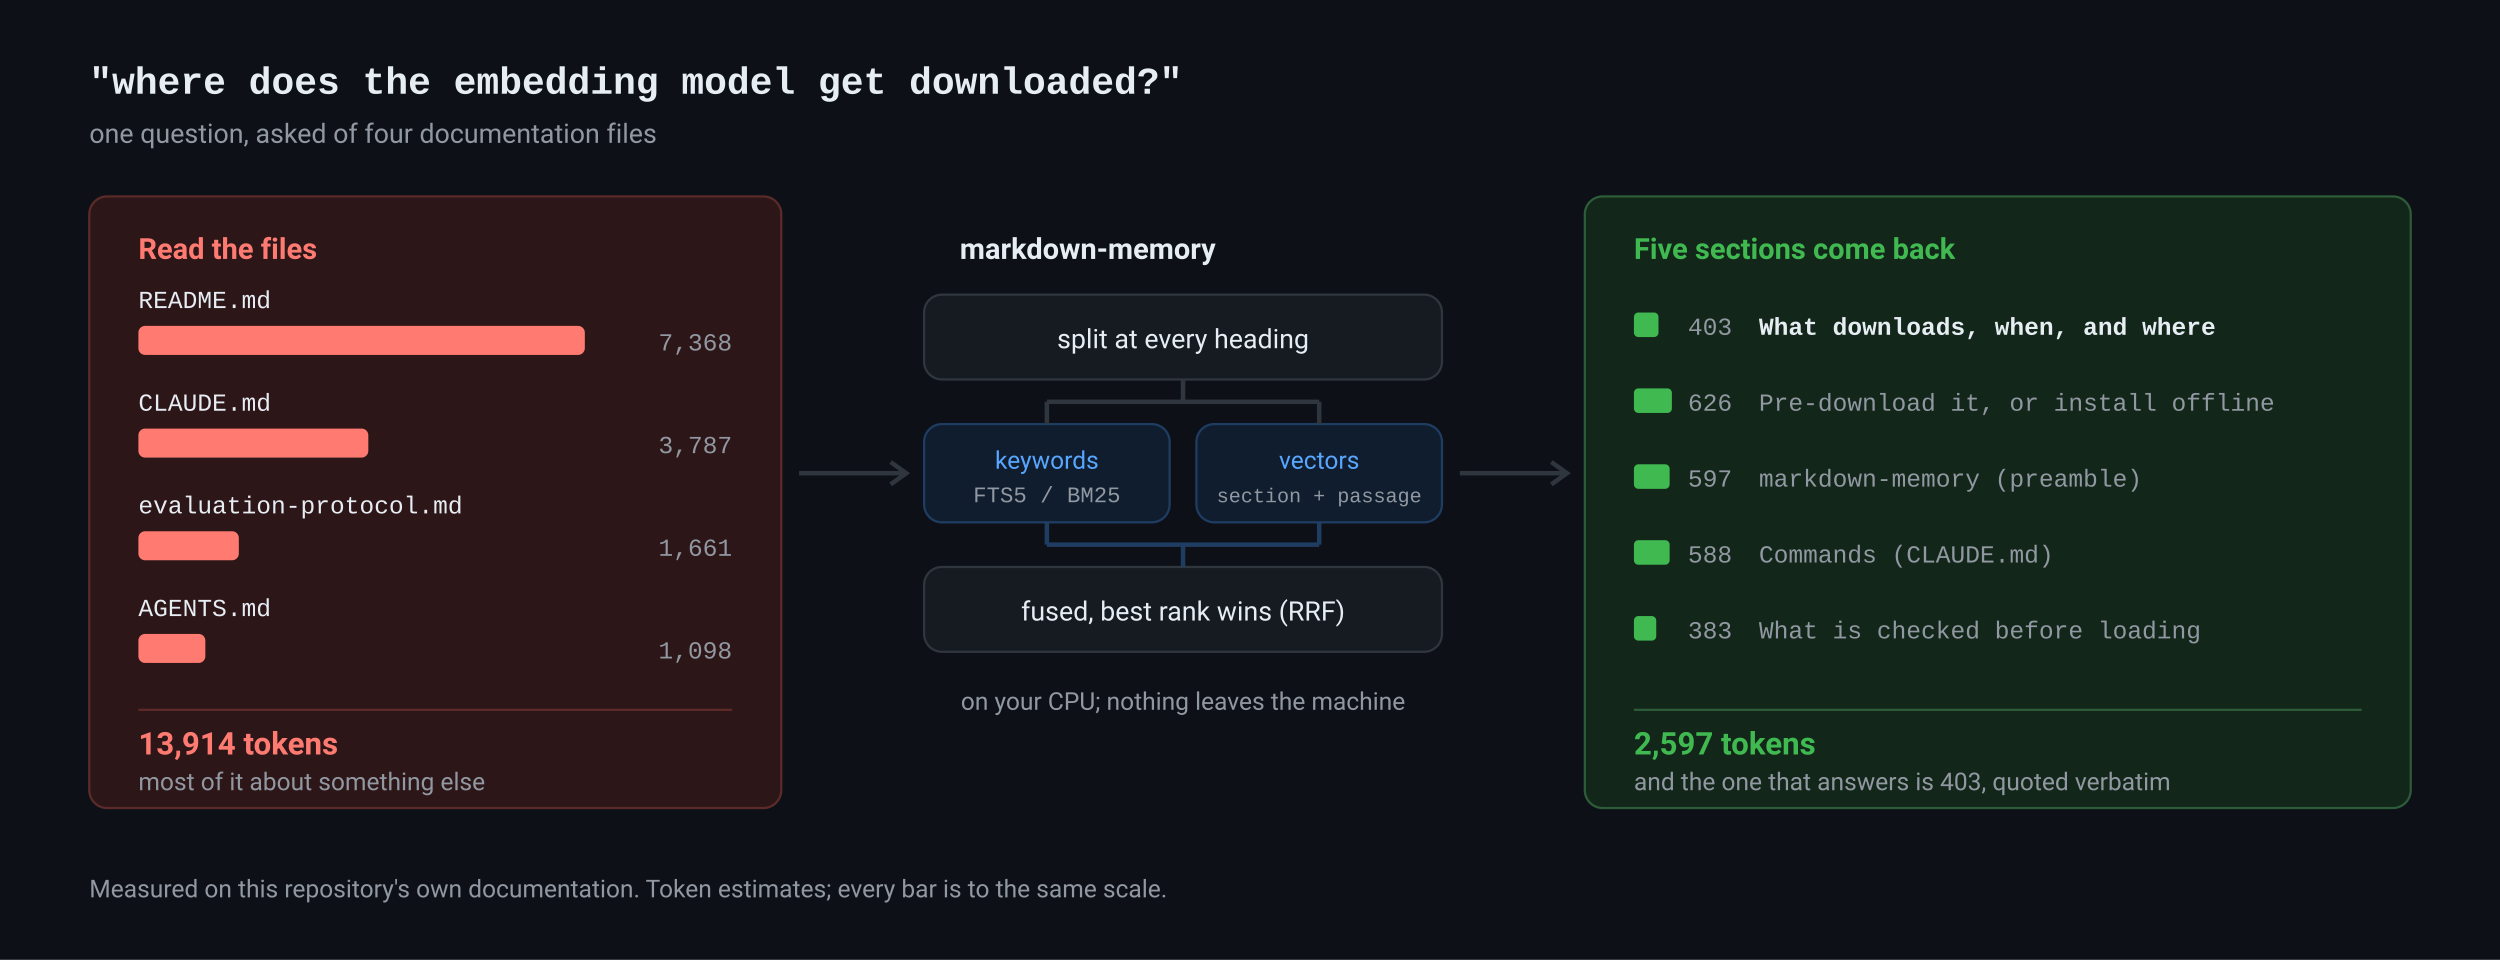
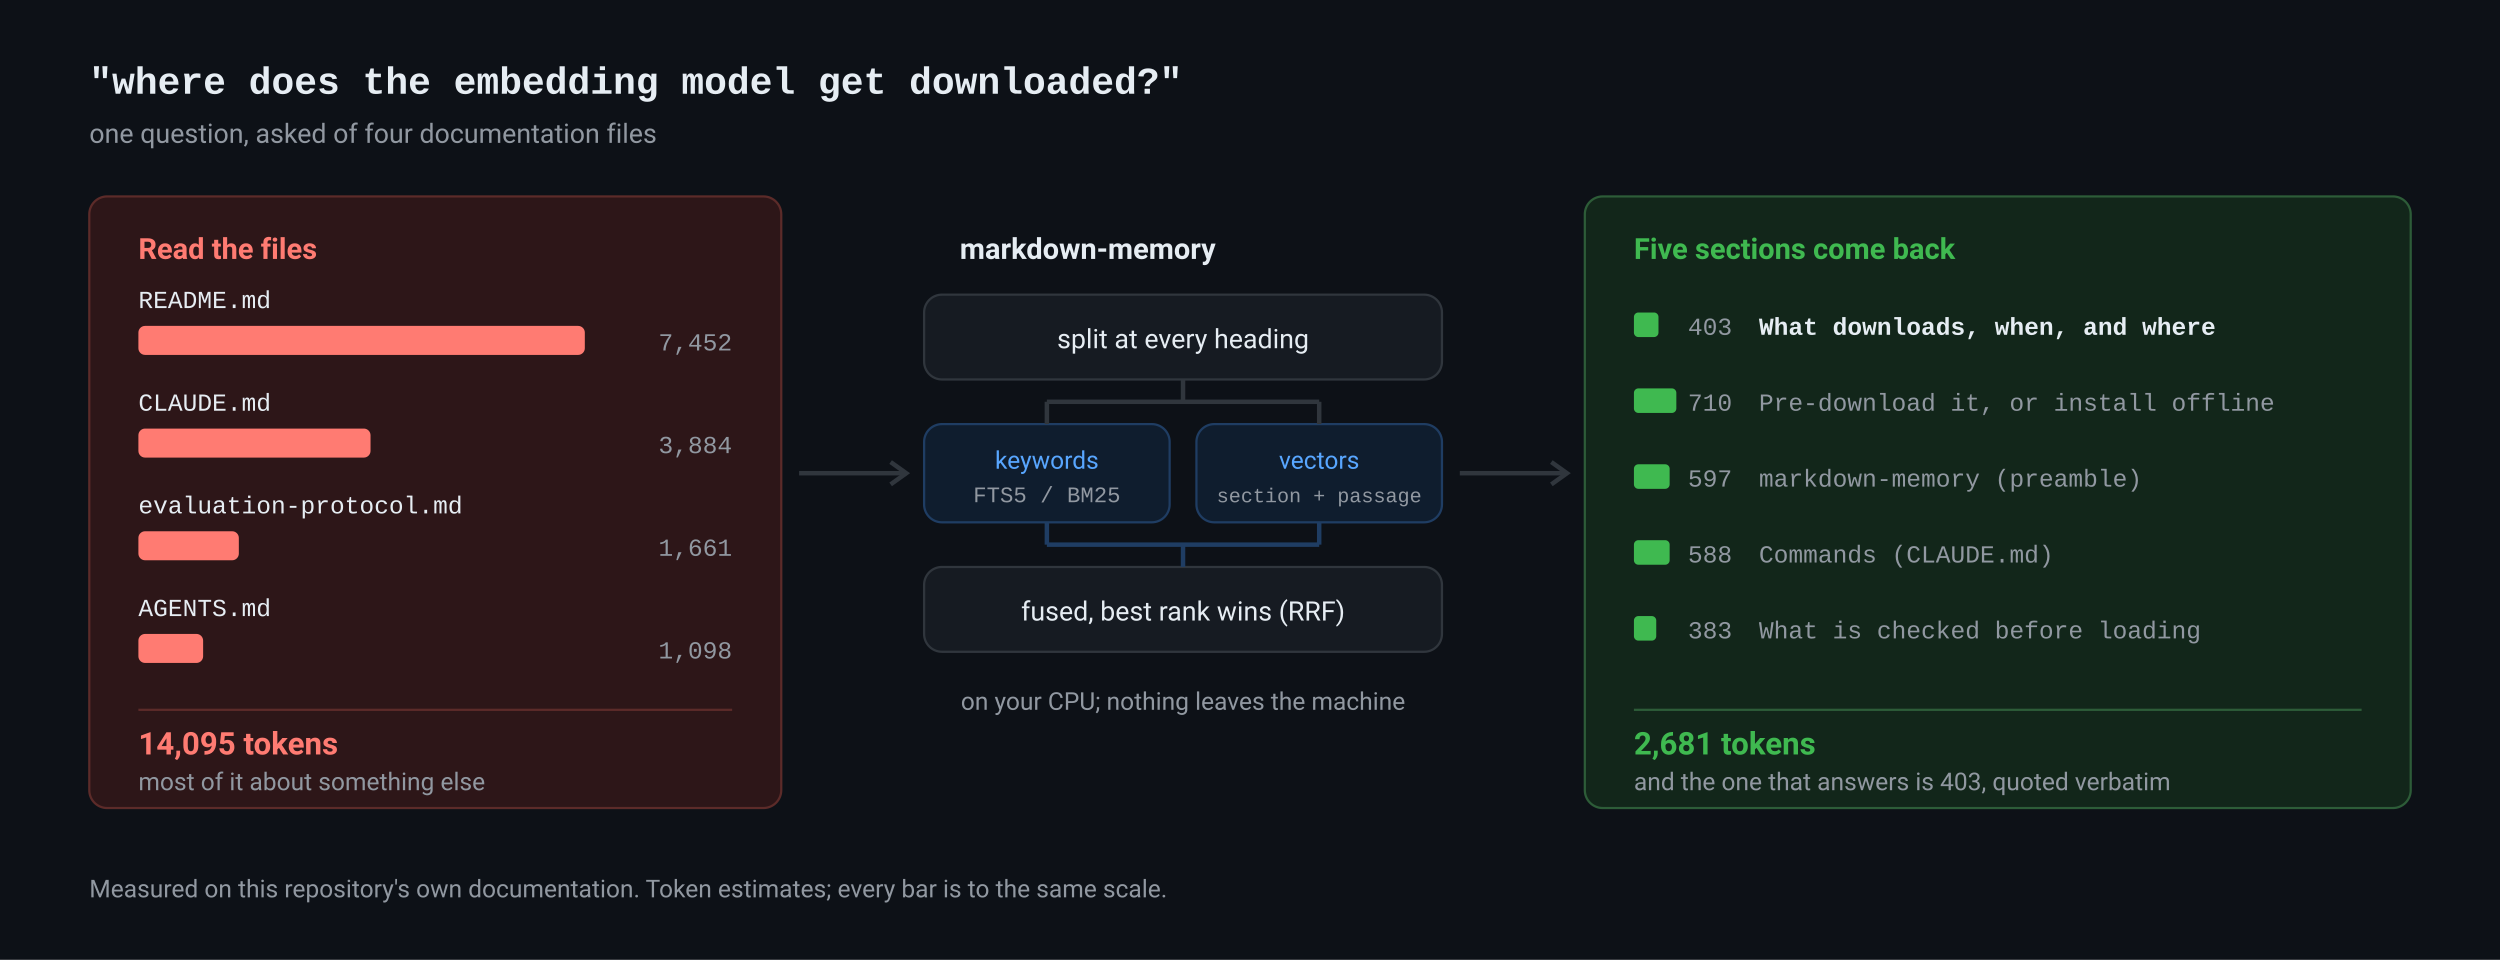
- <svg xmlns="http://www.w3.org/2000/svg" viewBox="0 0 1120 430" width="1120" height="430" role="img" aria-label="One question: reading four whole files costs 13,914 tokens; markdown-memory returns five sections totalling 2,597, and the one that answers is 403 tokens.">
+ <svg xmlns="http://www.w3.org/2000/svg" viewBox="0 0 1120 430" width="1120" height="430" role="img" aria-label="One question: reading four whole files costs 14,095 tokens; markdown-memory returns five sections totalling 2,681, and the one that answers is 403 tokens.">
  <rect width="1120" height="430" fill="#0d1117" />
  <text x="40" y="42" font-family="ui-monospace,SFMono-Regular,Menlo,Consolas,'Liberation Mono',monospace" font-size="17" font-weight="600" fill="#e6edf3" text-anchor="start">"where does the embedding model get downloaded?"</text>
  <text x="40" y="64" font-family="ui-sans-serif,-apple-system,BlinkMacSystemFont,'Segoe UI',Roboto,'Helvetica Neue',Arial,sans-serif" font-size="12" font-weight="400" fill="#9198a1" text-anchor="start">one question, asked of four documentation files</text>
  <rect x="40" y="88" width="310" height="274" rx="8" fill="#2d1618" stroke="#5c2b29" stroke-width="1" />
  <text x="62" y="116" font-family="ui-sans-serif,-apple-system,BlinkMacSystemFont,'Segoe UI',Roboto,'Helvetica Neue',Arial,sans-serif" font-size="13" font-weight="600" fill="#ff7b72" text-anchor="start">Read the files</text>
  <text x="62" y="138" font-family="ui-monospace,SFMono-Regular,Menlo,Consolas,'Liberation Mono',monospace" font-size="11" font-weight="400" fill="#e6edf3" text-anchor="start">README.md</text>
  <rect x="62" y="146" width="200" height="13" rx="3" fill="#ff7b72" stroke="none" stroke-width="1" />
-   <text x="328" y="157" font-family="ui-monospace,SFMono-Regular,Menlo,Consolas,'Liberation Mono',monospace" font-size="11" font-weight="400" fill="#9198a1" text-anchor="end">7,368</text>
+   <text x="328" y="157" font-family="ui-monospace,SFMono-Regular,Menlo,Consolas,'Liberation Mono',monospace" font-size="11" font-weight="400" fill="#9198a1" text-anchor="end">7,452</text>
  <text x="62" y="184" font-family="ui-monospace,SFMono-Regular,Menlo,Consolas,'Liberation Mono',monospace" font-size="11" font-weight="400" fill="#e6edf3" text-anchor="start">CLAUDE.md</text>
-   <rect x="62" y="192" width="103" height="13" rx="3" fill="#ff7b72" stroke="none" stroke-width="1" />
-   <text x="328" y="203" font-family="ui-monospace,SFMono-Regular,Menlo,Consolas,'Liberation Mono',monospace" font-size="11" font-weight="400" fill="#9198a1" text-anchor="end">3,787</text>
+   <rect x="62" y="192" width="104" height="13" rx="3" fill="#ff7b72" stroke="none" stroke-width="1" />
+   <text x="328" y="203" font-family="ui-monospace,SFMono-Regular,Menlo,Consolas,'Liberation Mono',monospace" font-size="11" font-weight="400" fill="#9198a1" text-anchor="end">3,884</text>
  <text x="62" y="230" font-family="ui-monospace,SFMono-Regular,Menlo,Consolas,'Liberation Mono',monospace" font-size="11" font-weight="400" fill="#e6edf3" text-anchor="start">evaluation-protocol.md</text>
  <rect x="62" y="238" width="45" height="13" rx="3" fill="#ff7b72" stroke="none" stroke-width="1" />
  <text x="328" y="249" font-family="ui-monospace,SFMono-Regular,Menlo,Consolas,'Liberation Mono',monospace" font-size="11" font-weight="400" fill="#9198a1" text-anchor="end">1,661</text>
  <text x="62" y="276" font-family="ui-monospace,SFMono-Regular,Menlo,Consolas,'Liberation Mono',monospace" font-size="11" font-weight="400" fill="#e6edf3" text-anchor="start">AGENTS.md</text>
-   <rect x="62" y="284" width="30" height="13" rx="3" fill="#ff7b72" stroke="none" stroke-width="1" />
+   <rect x="62" y="284" width="29" height="13" rx="3" fill="#ff7b72" stroke="none" stroke-width="1" />
  <text x="328" y="295" font-family="ui-monospace,SFMono-Regular,Menlo,Consolas,'Liberation Mono',monospace" font-size="11" font-weight="400" fill="#9198a1" text-anchor="end">1,098</text>
  <path d="M62 318 L328 318" stroke="#5c2b29" stroke-width="1" />
-   <text x="62" y="338" font-family="ui-sans-serif,-apple-system,BlinkMacSystemFont,'Segoe UI',Roboto,'Helvetica Neue',Arial,sans-serif" font-size="14" font-weight="600" fill="#ff7b72" text-anchor="start">13,914 tokens</text>
+   <text x="62" y="338" font-family="ui-sans-serif,-apple-system,BlinkMacSystemFont,'Segoe UI',Roboto,'Helvetica Neue',Arial,sans-serif" font-size="14" font-weight="600" fill="#ff7b72" text-anchor="start">14,095 tokens</text>
  <text x="62" y="354" font-family="ui-sans-serif,-apple-system,BlinkMacSystemFont,'Segoe UI',Roboto,'Helvetica Neue',Arial,sans-serif" font-size="11" font-weight="400" fill="#9198a1" text-anchor="start">most of it about something else</text>
  <text x="430" y="116" font-family="ui-sans-serif,-apple-system,BlinkMacSystemFont,'Segoe UI',Roboto,'Helvetica Neue',Arial,sans-serif" font-size="13" font-weight="600" fill="#e6edf3" text-anchor="start">markdown-memory</text>
  <rect x="414" y="132" width="232" height="38" rx="8" fill="#161b22" stroke="#30363d" stroke-width="1" />
  <text x="530" y="156" font-family="ui-sans-serif,-apple-system,BlinkMacSystemFont,'Segoe UI',Roboto,'Helvetica Neue',Arial,sans-serif" font-size="12" font-weight="400" fill="#e6edf3" text-anchor="middle">split at every heading</text>
  <rect x="414" y="190" width="110" height="44" rx="8" fill="#0f1d2e" stroke="#1f3d63" stroke-width="1" />
  <text x="469" y="210" font-family="ui-sans-serif,-apple-system,BlinkMacSystemFont,'Segoe UI',Roboto,'Helvetica Neue',Arial,sans-serif" font-size="11" font-weight="400" fill="#58a6ff" text-anchor="middle">keywords</text>
  <text x="469" y="225" font-family="ui-monospace,SFMono-Regular,Menlo,Consolas,'Liberation Mono',monospace" font-size="10" font-weight="400" fill="#9198a1" text-anchor="middle">FTS5 / BM25</text>
  <rect x="536" y="190" width="110" height="44" rx="8" fill="#0f1d2e" stroke="#1f3d63" stroke-width="1" />
  <text x="591" y="210" font-family="ui-sans-serif,-apple-system,BlinkMacSystemFont,'Segoe UI',Roboto,'Helvetica Neue',Arial,sans-serif" font-size="11" font-weight="400" fill="#58a6ff" text-anchor="middle">vectors</text>
  <text x="591" y="225" font-family="ui-monospace,SFMono-Regular,Menlo,Consolas,'Liberation Mono',monospace" font-size="9" font-weight="400" fill="#9198a1" text-anchor="middle">section + passage</text>
  <rect x="414" y="254" width="232" height="38" rx="8" fill="#161b22" stroke="#30363d" stroke-width="1" />
  <text x="530" y="278" font-family="ui-sans-serif,-apple-system,BlinkMacSystemFont,'Segoe UI',Roboto,'Helvetica Neue',Arial,sans-serif" font-size="12" font-weight="400" fill="#e6edf3" text-anchor="middle">fused, best rank wins (RRF)</text>
  <path d="M530 170 L530 180 M469 180 L591 180 M469 180 L469 190 M591 180 L591 190" stroke="#30363d" stroke-width="2" fill="none" />
  <path d="M469 234 L469 244 M591 234 L591 244 M469 244 L591 244 M530 244 L530 254" stroke="#1f3d63" stroke-width="2" fill="none" />
  <text x="530" y="318" font-family="ui-sans-serif,-apple-system,BlinkMacSystemFont,'Segoe UI',Roboto,'Helvetica Neue',Arial,sans-serif" font-size="11" font-weight="400" fill="#9198a1" text-anchor="middle">on your CPU; nothing leaves the machine</text>
  <path d="M358 212 L406 212" stroke="#30363d" stroke-width="2" fill="none" />
  <path d="M399 207 L406 212 L399 217" fill="none" stroke="#30363d" stroke-width="2" />
  <path d="M654 212 L702 212" stroke="#30363d" stroke-width="2" fill="none" />
  <path d="M695 207 L702 212 L695 217" fill="none" stroke="#30363d" stroke-width="2" />
  <rect x="710" y="88" width="370" height="274" rx="8" fill="#12261a" stroke="#2d5c38" stroke-width="1" />
  <text x="732" y="116" font-family="ui-sans-serif,-apple-system,BlinkMacSystemFont,'Segoe UI',Roboto,'Helvetica Neue',Arial,sans-serif" font-size="13" font-weight="600" fill="#3fb950" text-anchor="start">Five sections come back</text>
  <rect x="732" y="140" width="11" height="11" rx="2" fill="#3fb950" stroke="none" stroke-width="1" />
  <text x="776" y="150" font-family="ui-monospace,SFMono-Regular,Menlo,Consolas,'Liberation Mono',monospace" font-size="11" font-weight="400" fill="#9198a1" text-anchor="end">403</text>
  <text x="788" y="150" font-family="ui-monospace,SFMono-Regular,Menlo,Consolas,'Liberation Mono',monospace" font-size="11" font-weight="600" fill="#e6edf3" text-anchor="start">What downloads, when, and where</text>
-   <rect x="732" y="174" width="17" height="11" rx="2" fill="#3fb950" stroke="none" stroke-width="1" />
-   <text x="776" y="184" font-family="ui-monospace,SFMono-Regular,Menlo,Consolas,'Liberation Mono',monospace" font-size="11" font-weight="400" fill="#9198a1" text-anchor="end">626</text>
+   <rect x="732" y="174" width="19" height="11" rx="2" fill="#3fb950" stroke="none" stroke-width="1" />
+   <text x="776" y="184" font-family="ui-monospace,SFMono-Regular,Menlo,Consolas,'Liberation Mono',monospace" font-size="11" font-weight="400" fill="#9198a1" text-anchor="end">710</text>
  <text x="788" y="184" font-family="ui-monospace,SFMono-Regular,Menlo,Consolas,'Liberation Mono',monospace" font-size="11" font-weight="400" fill="#9198a1" text-anchor="start">Pre-download it, or install offline</text>
  <rect x="732" y="208" width="16" height="11" rx="2" fill="#3fb950" stroke="none" stroke-width="1" />
  <text x="776" y="218" font-family="ui-monospace,SFMono-Regular,Menlo,Consolas,'Liberation Mono',monospace" font-size="11" font-weight="400" fill="#9198a1" text-anchor="end">597</text>
  <text x="788" y="218" font-family="ui-monospace,SFMono-Regular,Menlo,Consolas,'Liberation Mono',monospace" font-size="11" font-weight="400" fill="#9198a1" text-anchor="start">markdown-memory  (preamble)</text>
  <rect x="732" y="242" width="16" height="11" rx="2" fill="#3fb950" stroke="none" stroke-width="1" />
  <text x="776" y="252" font-family="ui-monospace,SFMono-Regular,Menlo,Consolas,'Liberation Mono',monospace" font-size="11" font-weight="400" fill="#9198a1" text-anchor="end">588</text>
  <text x="788" y="252" font-family="ui-monospace,SFMono-Regular,Menlo,Consolas,'Liberation Mono',monospace" font-size="11" font-weight="400" fill="#9198a1" text-anchor="start">Commands  (CLAUDE.md)</text>
  <rect x="732" y="276" width="10" height="11" rx="2" fill="#3fb950" stroke="none" stroke-width="1" />
  <text x="776" y="286" font-family="ui-monospace,SFMono-Regular,Menlo,Consolas,'Liberation Mono',monospace" font-size="11" font-weight="400" fill="#9198a1" text-anchor="end">383</text>
  <text x="788" y="286" font-family="ui-monospace,SFMono-Regular,Menlo,Consolas,'Liberation Mono',monospace" font-size="11" font-weight="400" fill="#9198a1" text-anchor="start">What is checked before loading</text>
  <path d="M732 318 L1058 318" stroke="#2d5c38" stroke-width="1" />
-   <text x="732" y="338" font-family="ui-sans-serif,-apple-system,BlinkMacSystemFont,'Segoe UI',Roboto,'Helvetica Neue',Arial,sans-serif" font-size="14" font-weight="600" fill="#3fb950" text-anchor="start">2,597 tokens</text>
+   <text x="732" y="338" font-family="ui-sans-serif,-apple-system,BlinkMacSystemFont,'Segoe UI',Roboto,'Helvetica Neue',Arial,sans-serif" font-size="14" font-weight="600" fill="#3fb950" text-anchor="start">2,681 tokens</text>
  <text x="732" y="354" font-family="ui-sans-serif,-apple-system,BlinkMacSystemFont,'Segoe UI',Roboto,'Helvetica Neue',Arial,sans-serif" font-size="11" font-weight="400" fill="#9198a1" text-anchor="start">and the one that answers is 403, quoted verbatim</text>
  <text x="40" y="402" font-family="ui-sans-serif,-apple-system,BlinkMacSystemFont,'Segoe UI',Roboto,'Helvetica Neue',Arial,sans-serif" font-size="11" font-weight="400" fill="#9198a1" text-anchor="start">Measured on this repository's own documentation. Token estimates; every bar is to the same scale.</text>
</svg>
